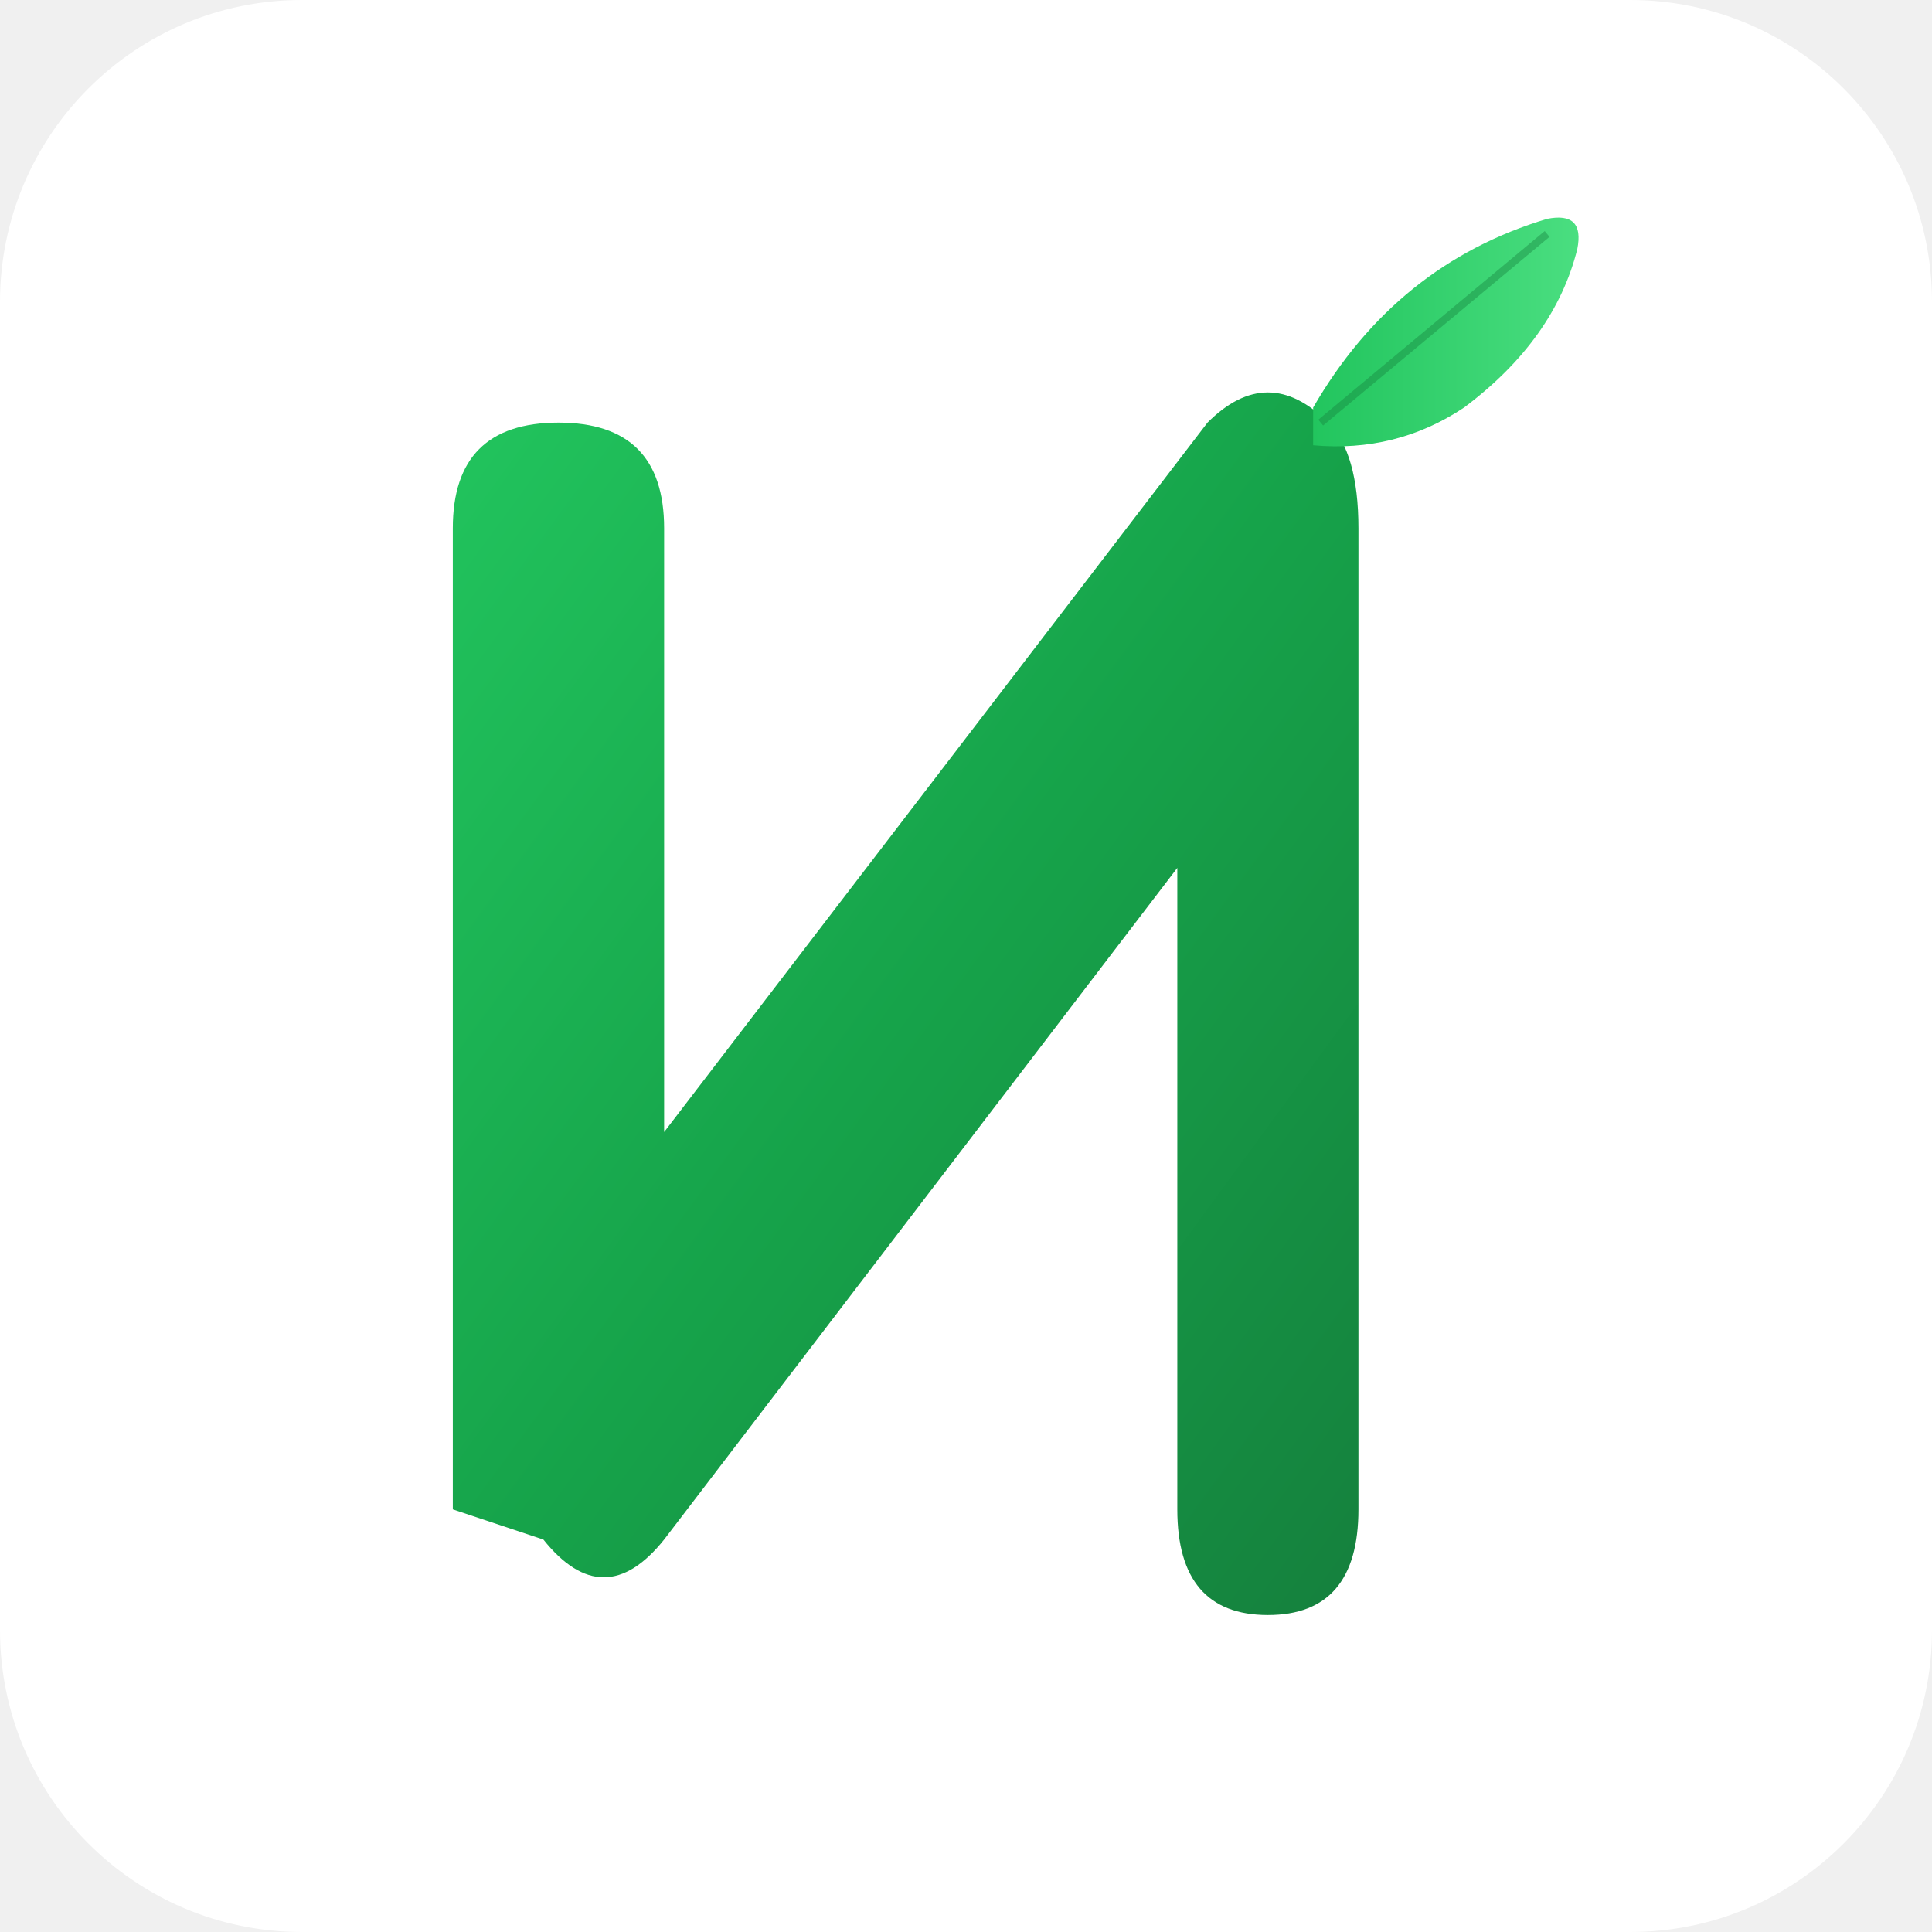
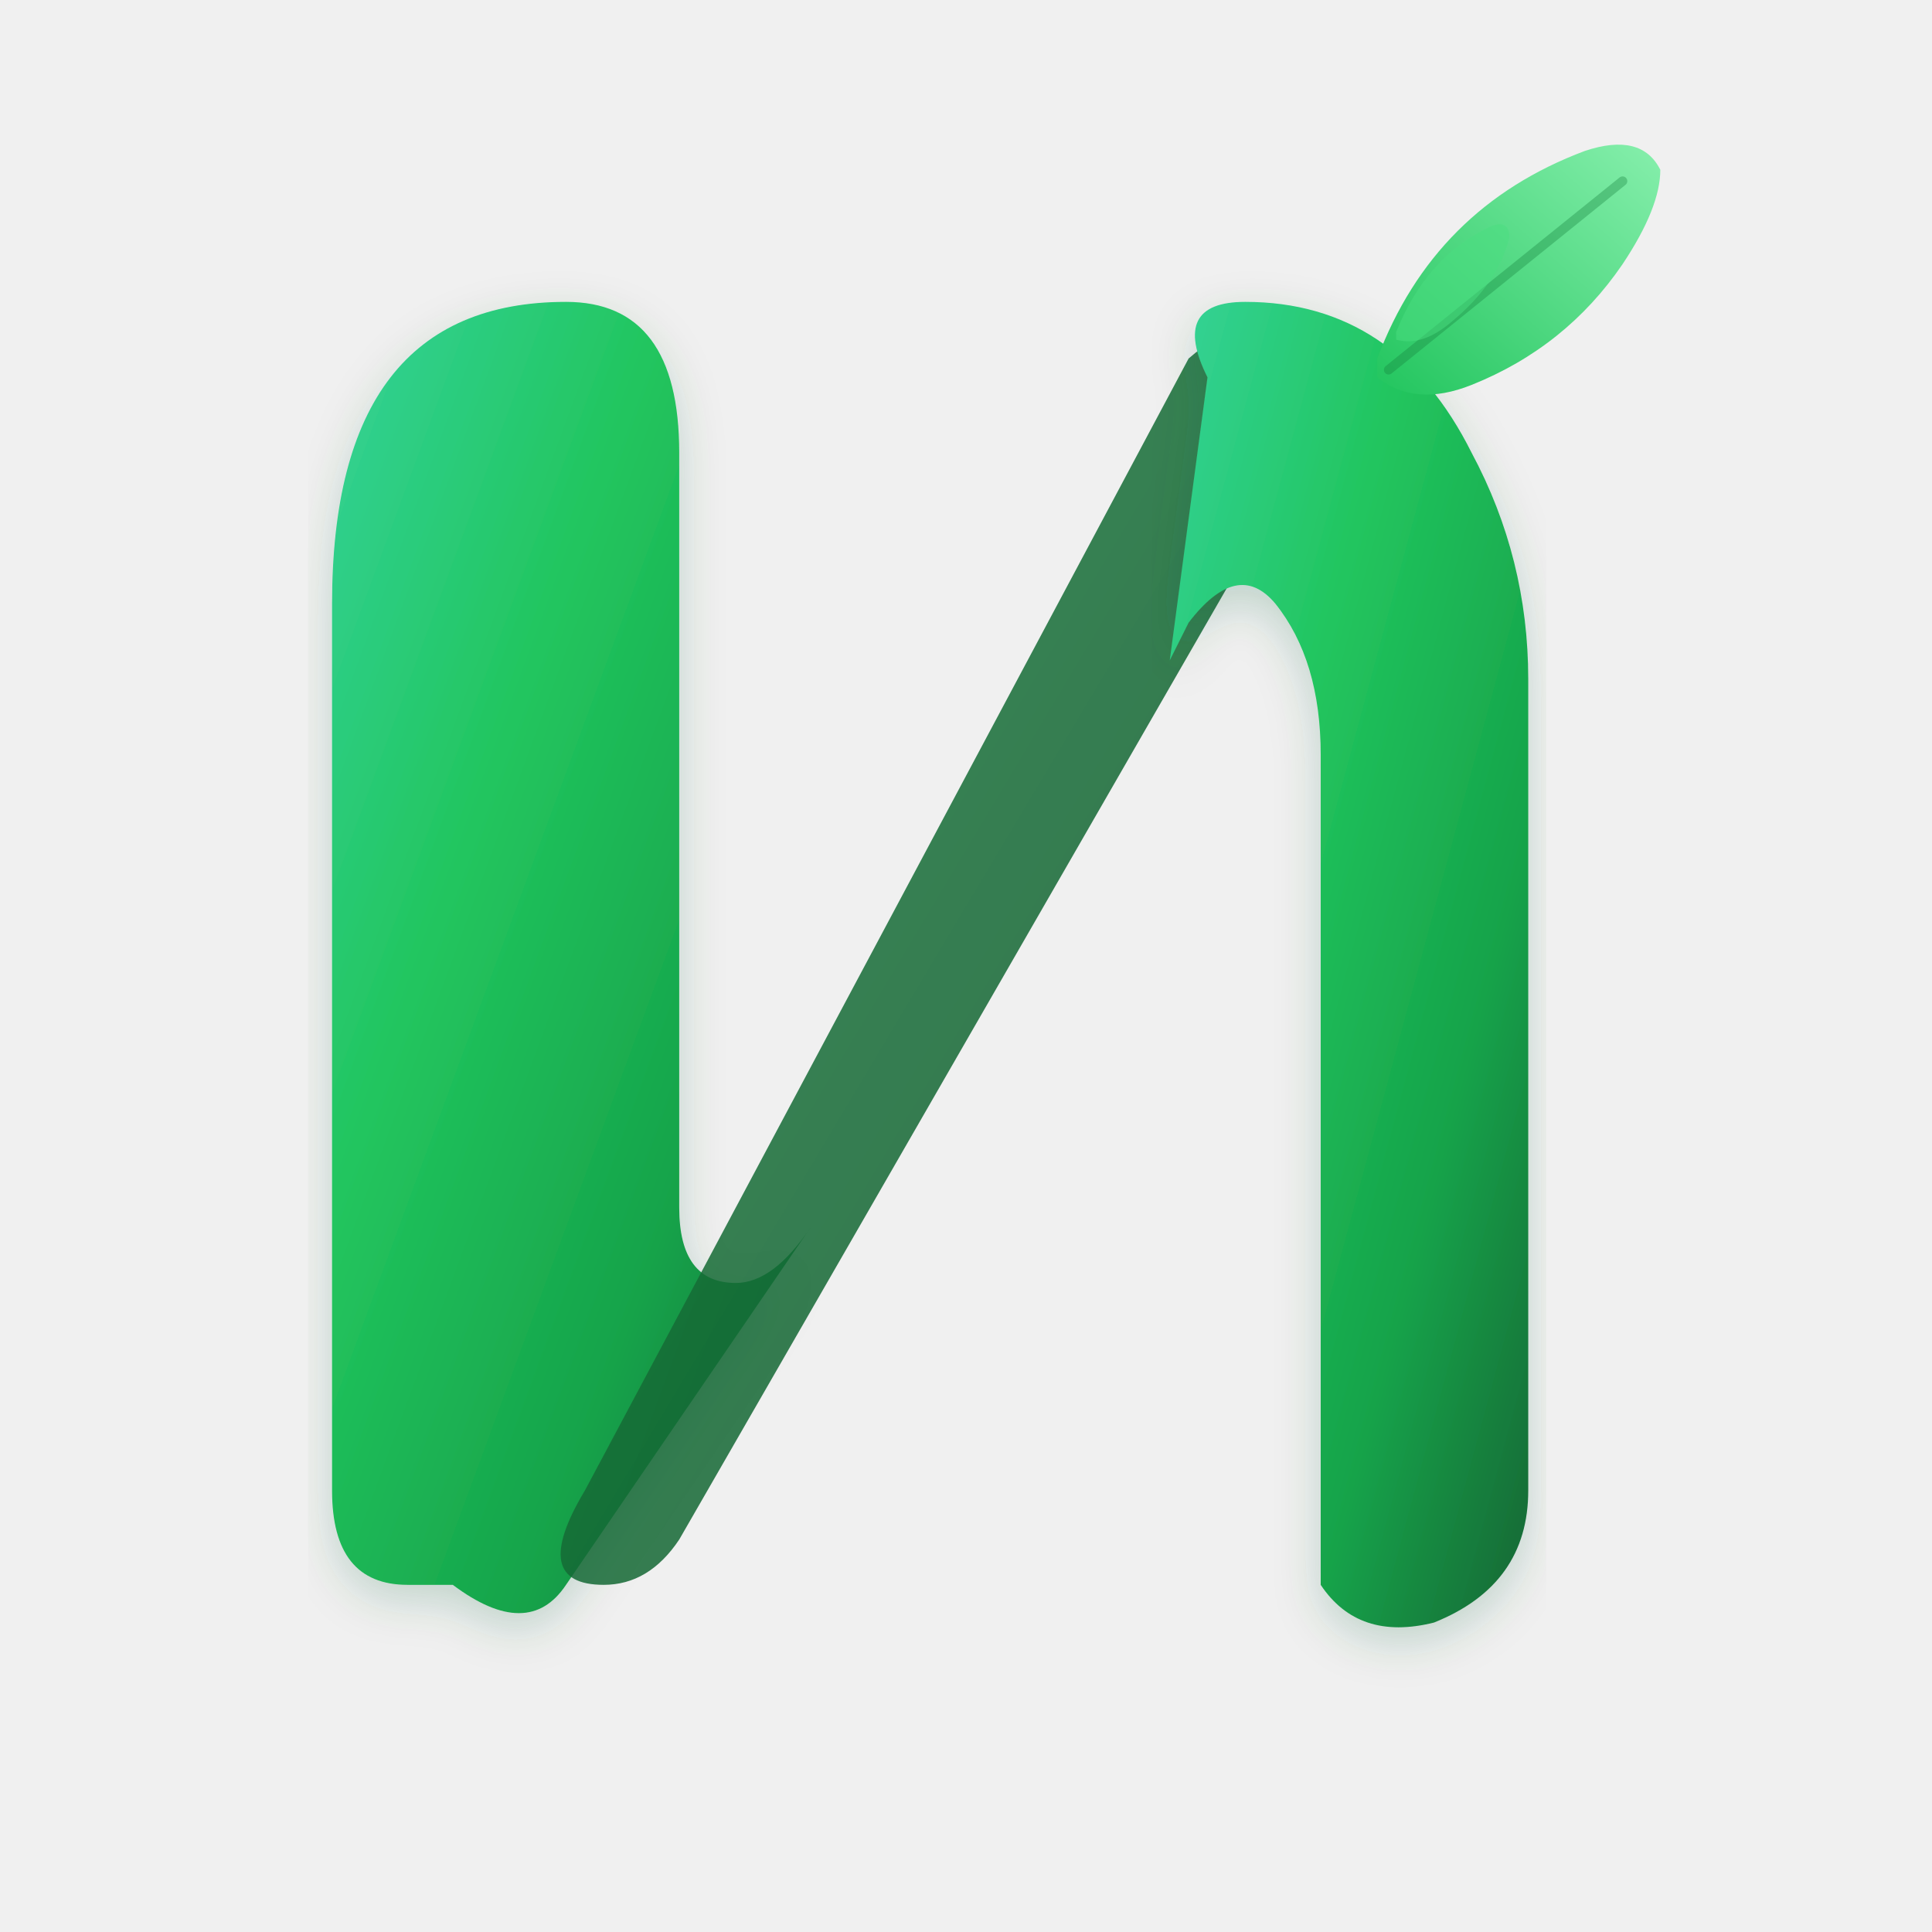
<svg xmlns="http://www.w3.org/2000/svg" viewBox="0 0 512 512" width="512" height="512">
  <defs>
-     <linearGradient id="nGrad" x1="0%" y1="0%" x2="100%" y2="100%">
+     <linearGradient id="nGradMain" x1="0%" y1="0%" x2="100%" y2="100%">
+       <stop offset="0%" style="stop-color:#34D399" />
+       <stop offset="35%" style="stop-color:#22C55E" />
+       <stop offset="70%" style="stop-color:#16A34A" />
+       <stop offset="100%" style="stop-color:#166534" />
+     </linearGradient>
+     <linearGradient id="nGradShadow" x1="0%" y1="0%" x2="100%" y2="100%">
+       <stop offset="0%" style="stop-color:#15803D" />
+       <stop offset="100%" style="stop-color:#14532D" />
+     </linearGradient>
+     <linearGradient id="leafGrad" x1="0%" y1="100%" x2="100%" y2="0%">
      <stop offset="0%" style="stop-color:#22C55E" />
-       <stop offset="50%" style="stop-color:#16A34A" />
-       <stop offset="100%" style="stop-color:#15803D" />
+       <stop offset="100%" style="stop-color:#86EFAC" />
    </linearGradient>
-     <linearGradient id="leafGrad" x1="0%" y1="0%" x2="100%" y2="0%">
-       <stop offset="0%" style="stop-color:#22C55E" />
-       <stop offset="100%" style="stop-color:#4ADE80" />
-     </linearGradient>
+     <filter id="softShadow" x="-5%" y="-5%" width="110%" height="110%">
+       <feDropShadow dx="0" dy="4" stdDeviation="6" flood-color="#166534" flood-opacity="0.2" />
+     </filter>
  </defs>
-   <rect width="512" height="512" rx="80" ry="80" fill="#FFFFFF" />
-   <path d="     M 120 400     L 120 140     Q 120 112 148 112     Q 176 112 176 140     L 176 300     L 320 112     Q 336 96 352 112     Q 360 120 360 140     L 360 400     Q 360 428 336 428     Q 312 428 312 400     L 312 230     L 176 408     Q 160 428 144 408     Z   " fill="url(#nGrad)" />
-   <path d="     M 348 108     Q 370 70 410 58     Q 420 56 418 66     Q 412 90 388 108     Q 370 120 348 118     Z   " fill="url(#leafGrad)" />
-   <line x1="350" y1="112" x2="410" y2="62" stroke="#15803D" stroke-width="2" opacity="0.4" />
+   <path d="     M 108 420     Q 88 420 88 395     L 88 160     Q 88 80 150 80     Q 180 80 180 120     L 180 320     Q 180 340 195 340     Q 205 340 215 325     L 215 325     L 150 420     Q 140 435 120 420     Z   " fill="url(#nGradMain)" filter="url(#softShadow)" />
+   <path d="     M 155 395     Q 140 420 160 420     Q 172 420 180 408     L 340 130     Q 355 105 340 90     Q 330 82 315 95     L 155 395     Z   " fill="url(#nGradShadow)" opacity="0.85" />
+   <path d="     M 320 100     Q 310 80 330 80     Q 370 80 390 120     Q 405 148 405 180     L 405 395     Q 405 420 380 430     Q 360 435 350 420     L 350 200     Q 350 175 338 160     Q 328 148 315 165     L 310 175     L 320 100     Z   " fill="url(#nGradMain)" filter="url(#softShadow)" />
+   <path d="     M 365 95     Q 380 55 420 40     Q 435 35 440 45     Q 440 55 430 70     Q 415 92 390 102     Q 375 108 365 100     Z   " fill="url(#leafGrad)" />
+   <line x1="368" y1="98" x2="430" y2="48" stroke="#15803D" stroke-width="2.5" opacity="0.35" stroke-linecap="round" />
+   <path d="     M 370 88     Q 378 68 395 60     Q 400 58 400 63     Q 397 75 385 85     Q 377 92 370 90     Z   " fill="#4ADE80" opacity="0.5" />
</svg>
